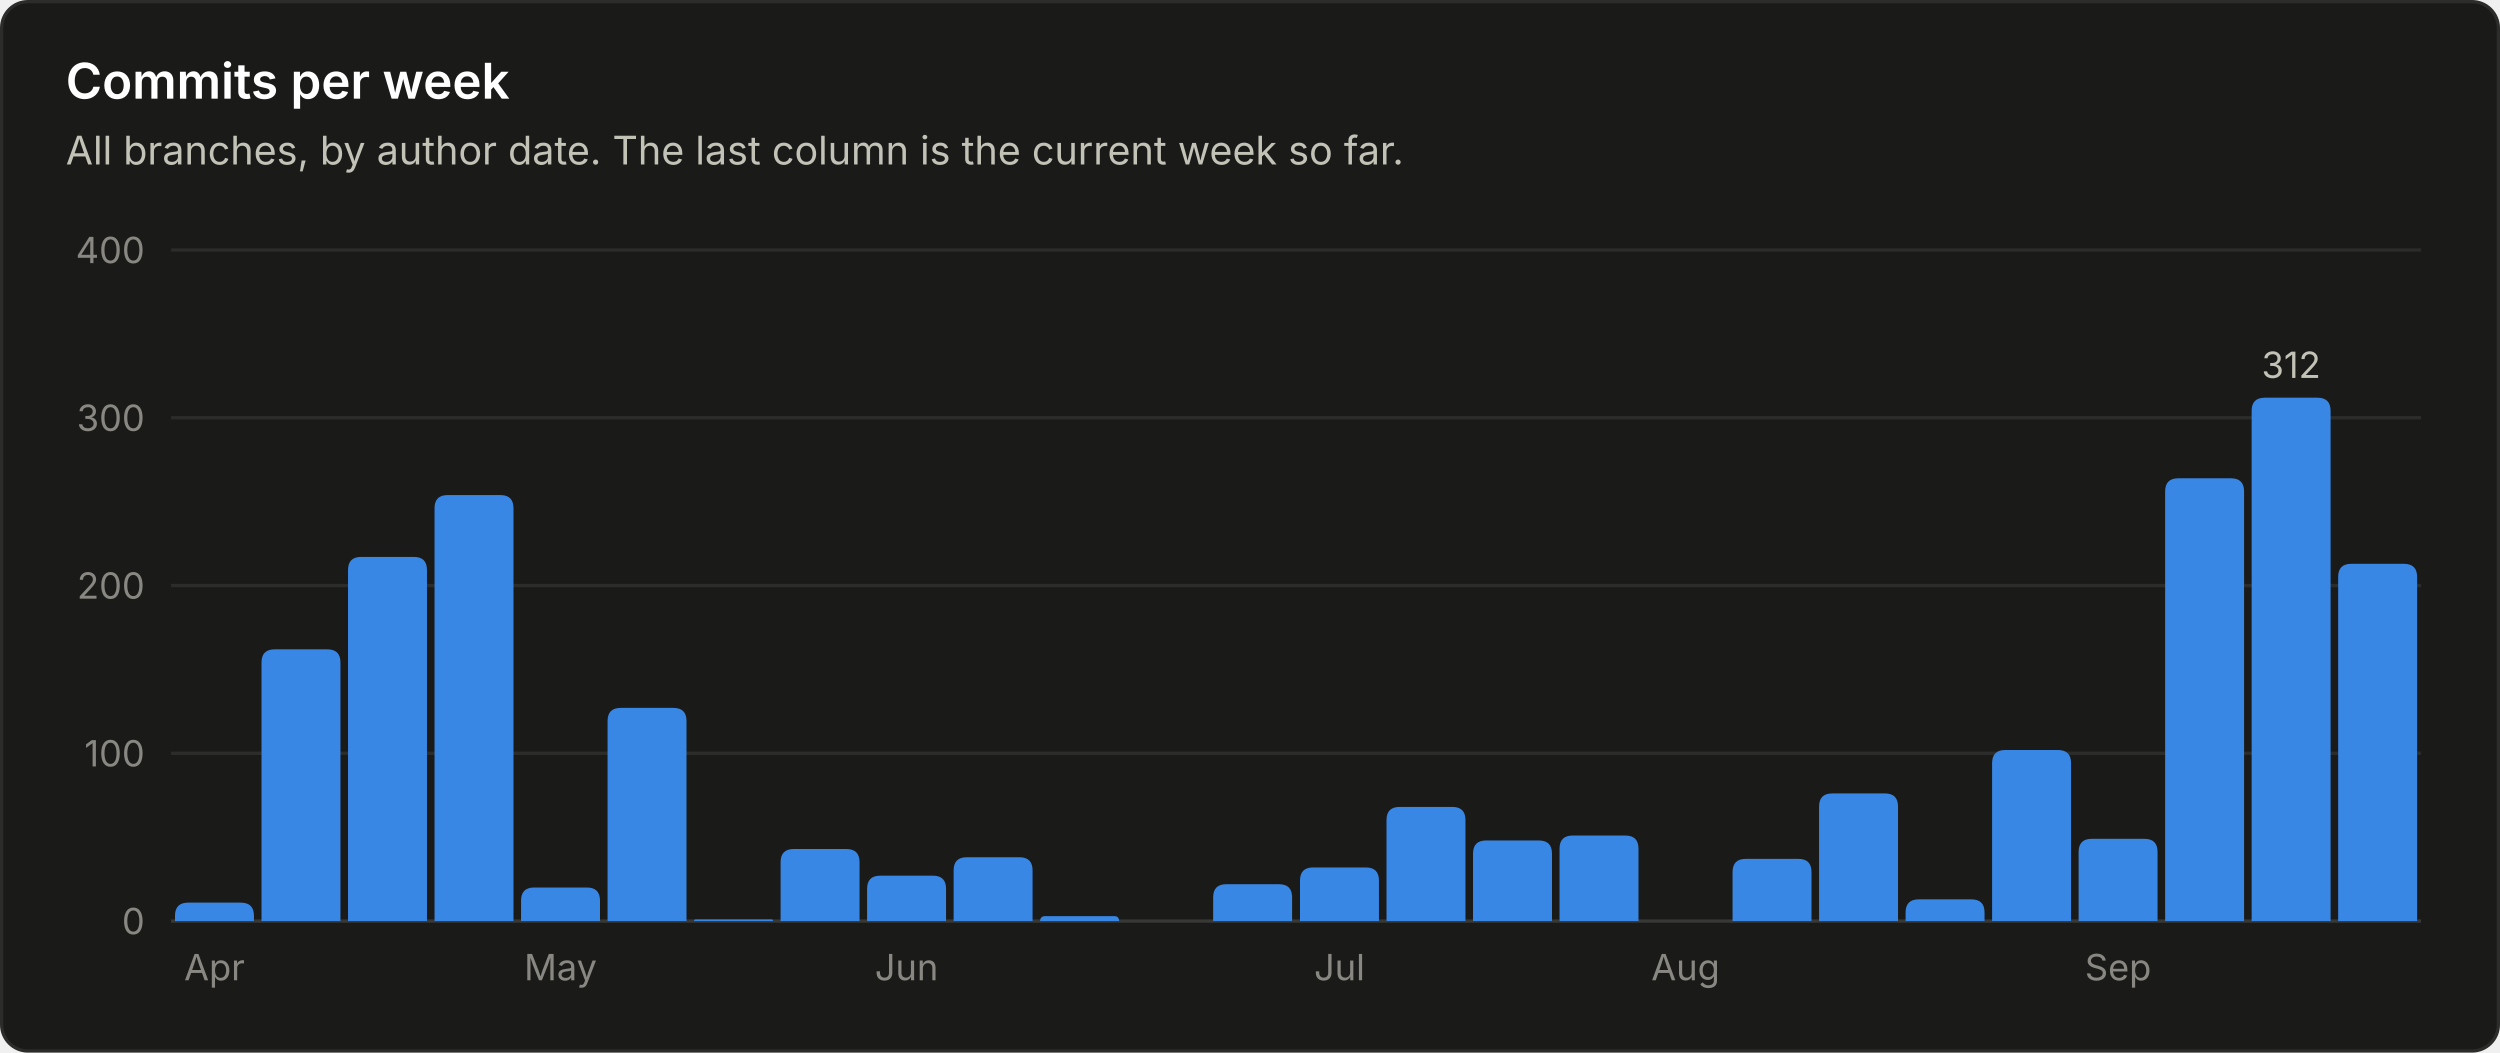
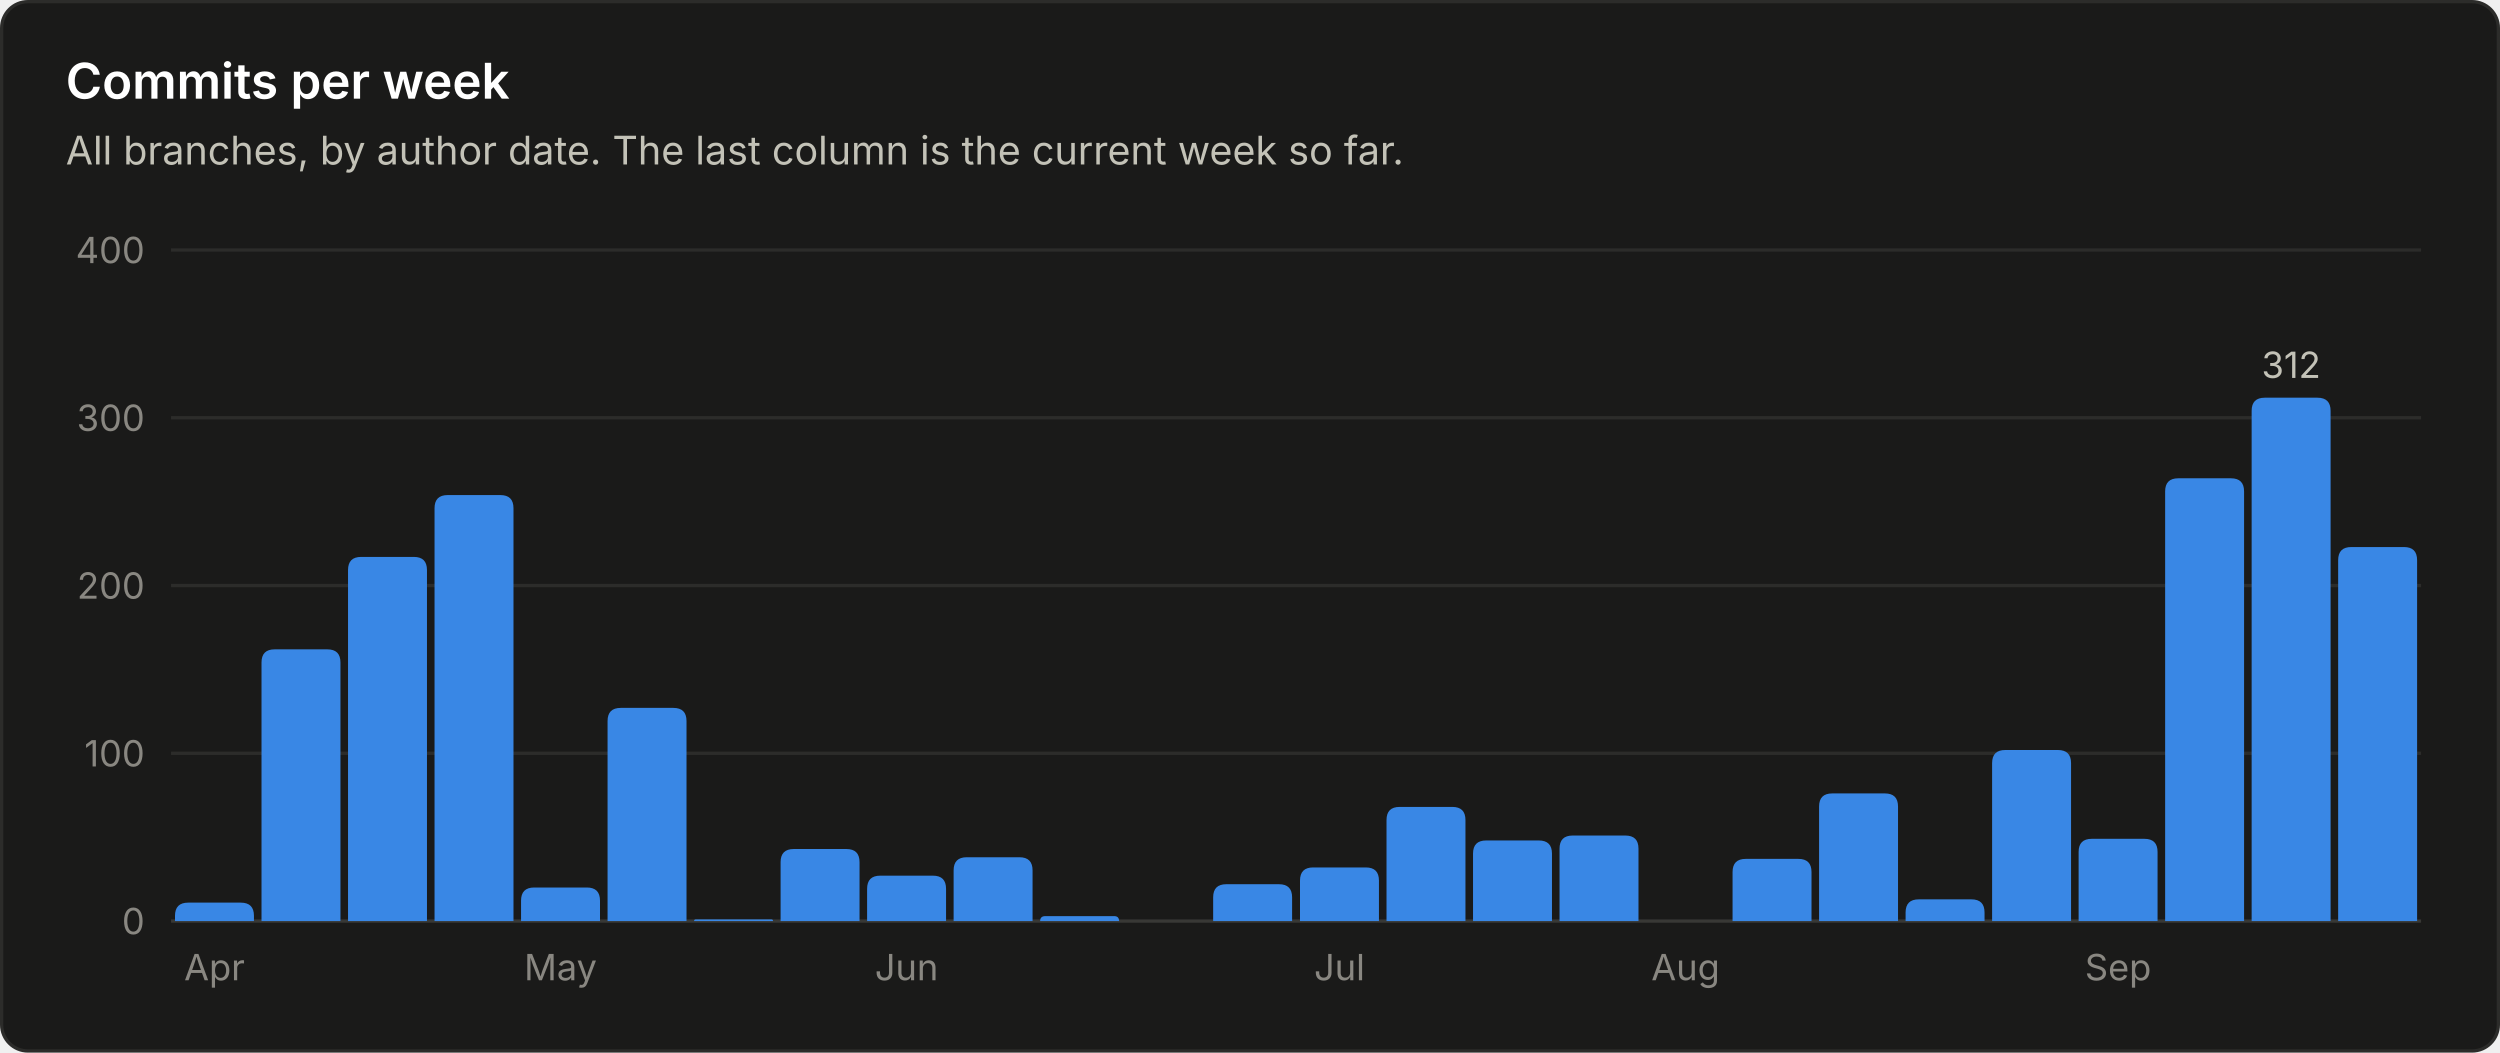
<svg xmlns="http://www.w3.org/2000/svg" viewBox="0 0 760 320" width="760" height="320" role="img" font-family="system-ui, -apple-system, 'Segoe UI', sans-serif">
  <rect x="0.5" y="0.5" width="759" height="319" rx="8" fill="#1a1a19" stroke="#2c2c2a" />
  <text x="20.0" y="30.0" fill="#ffffff" font-size="15" font-weight="600" text-anchor="start">Commits per week</text>
  <text x="20.0" y="50.0" fill="#c3c2b7" font-size="12" font-weight="400" text-anchor="start">All branches, by author date. The last column is the current week so far.</text>
  <line x1="52" y1="280.0" x2="736" y2="280.0" stroke="#383835" stroke-width="1" />
  <text x="44.0" y="284.0" fill="#898781" font-size="11" font-weight="400" text-anchor="end">0</text>
  <line x1="52" y1="229.0" x2="736" y2="229.0" stroke="#2c2c2a" stroke-width="1" />
  <text x="44.0" y="233.0" fill="#898781" font-size="11" font-weight="400" text-anchor="end">100</text>
  <line x1="52" y1="178.0" x2="736" y2="178.0" stroke="#2c2c2a" stroke-width="1" />
  <text x="44.0" y="182.0" fill="#898781" font-size="11" font-weight="400" text-anchor="end">200</text>
  <line x1="52" y1="127.0" x2="736" y2="127.0" stroke="#2c2c2a" stroke-width="1" />
  <text x="44.0" y="131.0" fill="#898781" font-size="11" font-weight="400" text-anchor="end">300</text>
  <line x1="52" y1="76.0" x2="736" y2="76.0" stroke="#2c2c2a" stroke-width="1" />
  <text x="44.0" y="80.0" fill="#898781" font-size="11" font-weight="400" text-anchor="end">400</text>
  <path d="M53.2 280.0 V278.4 Q53.2 274.4 57.2 274.4 H73.2 Q77.2 274.4 77.2 278.4 V280.0 Z" fill="#3987e5" />
  <text x="65.2" y="298.0" fill="#898781" font-size="11" font-weight="400" text-anchor="middle">Apr</text>
  <path d="M79.5 280.0 V201.4 Q79.5 197.4 83.5 197.4 H99.5 Q103.5 197.4 103.5 201.4 V280.0 Z" fill="#3987e5" />
  <path d="M105.8 280.0 V173.3 Q105.8 169.3 109.8 169.3 H125.8 Q129.8 169.3 129.8 173.3 V280.0 Z" fill="#3987e5" />
  <path d="M132.1 280.0 V154.5 Q132.1 150.5 136.1 150.5 H152.1 Q156.1 150.5 156.1 154.5 V280.0 Z" fill="#3987e5" />
  <path d="M158.4 280.0 V273.8 Q158.4 269.8 162.4 269.8 H178.4 Q182.4 269.8 182.4 273.8 V280.0 Z" fill="#3987e5" />
  <text x="170.4" y="298.0" fill="#898781" font-size="11" font-weight="400" text-anchor="middle">May</text>
  <path d="M184.7 280.0 V219.2 Q184.7 215.2 188.7 215.2 H204.7 Q208.7 215.2 208.7 219.2 V280.0 Z" fill="#3987e5" />
  <path d="M211.0 280.0 V280.0 Q211.0 279.5 211.5 279.5 H234.5 Q235.0 279.5 235.0 280.0 V280.0 Z" fill="#3987e5" />
  <path d="M237.3 280.0 V262.1 Q237.3 258.1 241.3 258.1 H257.3 Q261.3 258.1 261.3 262.1 V280.0 Z" fill="#3987e5" />
  <path d="M263.6 280.0 V270.2 Q263.6 266.2 267.6 266.2 H283.6 Q287.6 266.2 287.6 270.2 V280.0 Z" fill="#3987e5" />
  <text x="275.6" y="298.0" fill="#898781" font-size="11" font-weight="400" text-anchor="middle">Jun</text>
  <path d="M289.9 280.0 V264.6 Q289.9 260.6 293.9 260.6 H309.9 Q313.9 260.6 313.9 264.6 V280.0 Z" fill="#3987e5" />
  <path d="M316.2 280.0 V280.0 Q316.2 278.5 317.8 278.5 H338.7 Q340.2 278.5 340.2 280.0 V280.0 Z" fill="#3987e5" />
  <path d="M368.8 280.0 V272.8 Q368.8 268.8 372.8 268.8 H388.8 Q392.8 268.8 392.8 272.8 V280.0 Z" fill="#3987e5" />
  <path d="M395.2 280.0 V267.7 Q395.2 263.7 399.2 263.7 H415.2 Q419.2 263.7 419.2 267.7 V280.0 Z" fill="#3987e5" />
  <text x="407.2" y="298.0" fill="#898781" font-size="11" font-weight="400" text-anchor="middle">Jul</text>
  <path d="M421.5 280.0 V249.3 Q421.5 245.3 425.5 245.3 H441.5 Q445.5 245.3 445.5 249.3 V280.0 Z" fill="#3987e5" />
  <path d="M447.8 280.0 V259.5 Q447.8 255.5 451.8 255.5 H467.8 Q471.8 255.5 471.8 259.5 V280.0 Z" fill="#3987e5" />
  <path d="M474.1 280.0 V258.0 Q474.1 254.0 478.1 254.0 H494.1 Q498.1 254.0 498.1 258.0 V280.0 Z" fill="#3987e5" />
  <text x="512.4" y="298.0" fill="#898781" font-size="11" font-weight="400" text-anchor="middle">Aug</text>
  <path d="M526.7 280.0 V265.1 Q526.7 261.1 530.7 261.1 H546.7 Q550.7 261.1 550.7 265.1 V280.0 Z" fill="#3987e5" />
  <path d="M553.0 280.0 V245.2 Q553.0 241.2 557.0 241.2 H573.0 Q577.0 241.2 577.0 245.2 V280.0 Z" fill="#3987e5" />
  <path d="M579.3 280.0 V277.4 Q579.3 273.4 583.3 273.4 H599.3 Q603.3 273.4 603.3 277.4 V280.0 Z" fill="#3987e5" />
  <path d="M605.6 280.0 V232.0 Q605.6 228.0 609.6 228.0 H625.6 Q629.6 228.0 629.6 232.0 V280.0 Z" fill="#3987e5" />
  <path d="M631.9 280.0 V259.0 Q631.9 255.0 635.9 255.0 H651.9 Q655.9 255.0 655.9 259.0 V280.0 Z" fill="#3987e5" />
  <text x="643.9" y="298.0" fill="#898781" font-size="11" font-weight="400" text-anchor="middle">Sep</text>
  <path d="M658.2 280.0 V149.4 Q658.2 145.4 662.2 145.4 H678.2 Q682.2 145.4 682.2 149.4 V280.0 Z" fill="#3987e5" />
  <path d="M684.5 280.0 V124.9 Q684.5 120.9 688.5 120.9 H704.5 Q708.5 120.9 708.5 124.9 V280.0 Z" fill="#3987e5" />
  <text x="696.5" y="114.9" fill="#c3c2b7" font-size="11" font-weight="400" text-anchor="middle">312</text>
-   <path d="M710.8 280.0 V175.4 Q710.8 171.4 714.8 171.4 H730.8 Q734.8 171.4 734.8 175.4 V280.0 Z" fill="#3987e5" />
+   <path d="M710.8 280.0 V170.3 Q710.8 166.3 714.8 166.3 H730.8 Q734.8 166.3 734.8 170.3 V280.0 Z" fill="#3987e5" />
</svg>
